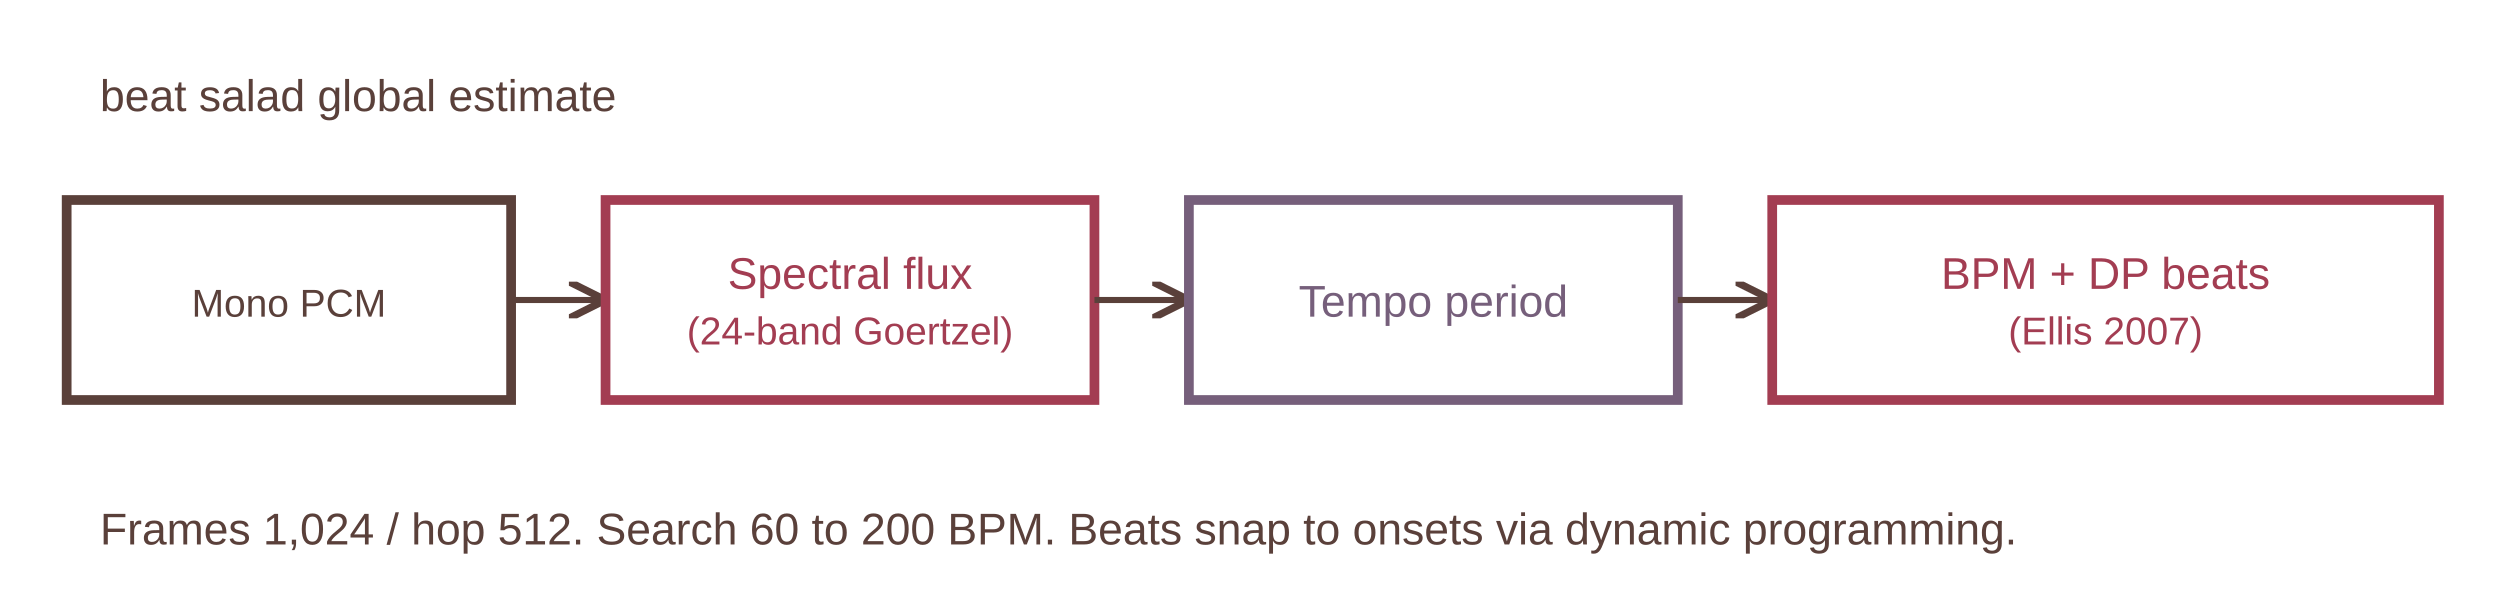
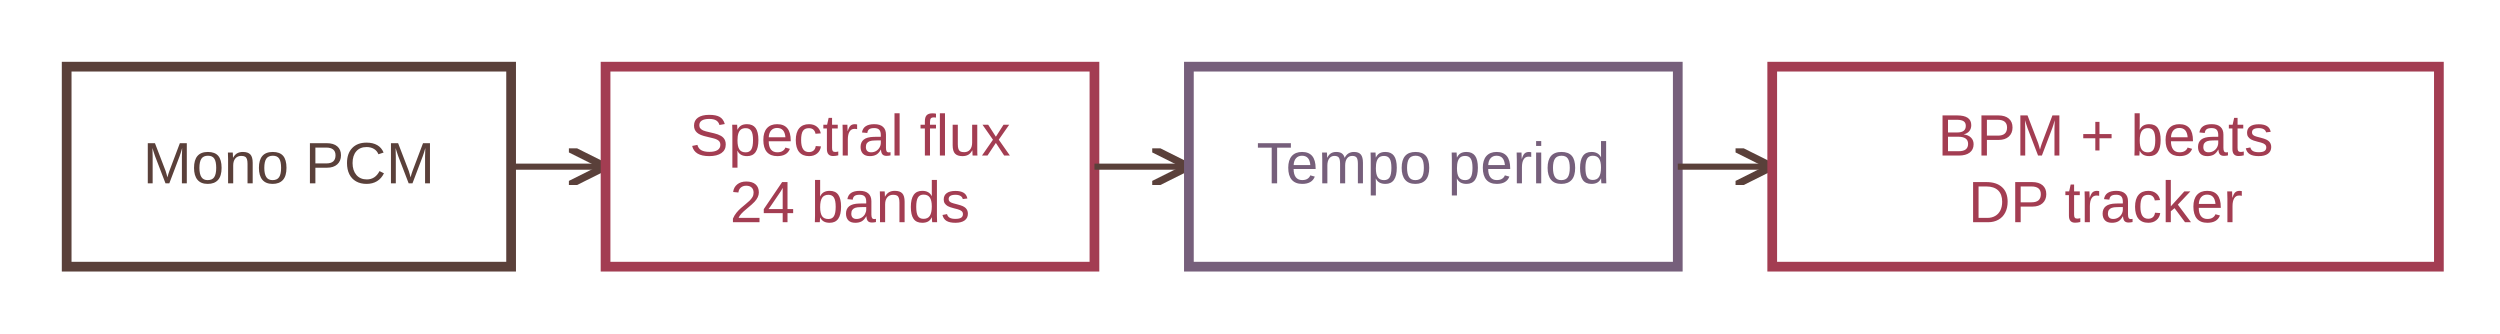
- <svg xmlns="http://www.w3.org/2000/svg" width="900" height="220" viewBox="0 0 900 220" role="img" aria-label="beat salad pipeline">
+ <svg xmlns="http://www.w3.org/2000/svg" width="900" height="120" viewBox="0 0 900 120" role="img" aria-label="beat salad pipeline">
  <defs>
    <marker id="a" markerWidth="6" markerHeight="6" refX="6" refY="3" orient="auto">
      <path d="M0,0 L6,3 L0,6" fill="none" stroke="#5a403a" stroke-width="1.2" />
    </marker>
  </defs>
-   <text x="36" y="40" font-family="DM Sans, Arial, sans-serif" font-size="16" font-weight="500" fill="#5a403a">beat salad global estimate</text>
-   <rect x="24" y="72" width="160" height="72" fill="none" stroke="#5a403a" stroke-width="3.5" rx="0" />
-   <text x="104" y="114" text-anchor="middle" font-family="DM Sans, Arial, sans-serif" font-size="14" font-weight="500" fill="#5a403a">Mono PCM</text>
-   <path d="M184 108 L218 108" stroke="#5a403a" stroke-width="2.2" marker-end="url(#a)" />
-   <rect x="218" y="72" width="176" height="72" fill="none" stroke="#a33d52" stroke-width="3.5" rx="0" />
-   <text x="306" y="104" text-anchor="middle" font-family="DM Sans, Arial, sans-serif" font-size="16" font-weight="500" fill="#a33d52">Spectral flux</text>
-   <text x="306" y="124" text-anchor="middle" font-family="DM Sans, Arial, sans-serif" font-size="14" fill="#a33d52">(24-band Goertzel)</text>
-   <path d="M394 108 L428 108" stroke="#5a403a" stroke-width="2.2" marker-end="url(#a)" />
-   <rect x="428" y="72" width="176" height="72" fill="none" stroke="#765f7b" stroke-width="3.5" rx="0" />
-   <text x="516" y="114" text-anchor="middle" font-family="DM Sans, Arial, sans-serif" font-size="16" font-weight="500" fill="#765f7b">Tempo period</text>
-   <path d="M604 108 L638 108" stroke="#5a403a" stroke-width="2.2" marker-end="url(#a)" />
-   <rect x="638" y="72" width="240" height="72" fill="none" stroke="#a33d52" stroke-width="3.5" rx="0" />
-   <text x="758" y="104" text-anchor="middle" font-family="DM Sans, Arial, sans-serif" font-size="16" font-weight="500" fill="#a33d52">BPM + DP beats</text>
-   <text x="758" y="124" text-anchor="middle" font-family="DM Sans, Arial, sans-serif" font-size="14" fill="#a33d52">(Ellis 2007)</text>
-   <text x="36" y="196" font-family="DM Sans, Arial, sans-serif" font-size="16" fill="#5a403a">Frames 1,024 / hop 512. Search 60 to 200 BPM. Beats snap to onsets via dynamic programming.</text>
+   <rect x="24" y="24" width="160" height="72" fill="none" stroke="#5a403a" stroke-width="3.5" rx="0" />
+   <text x="104" y="66" text-anchor="middle" font-family="DM Sans, Arial, sans-serif" font-size="21" font-weight="500" fill="#5a403a">Mono PCM</text>
+   <path d="M184 60 L218 60" stroke="#5a403a" stroke-width="2.2" marker-end="url(#a)" />
+   <rect x="218" y="24" width="176" height="72" fill="none" stroke="#a33d52" stroke-width="3.5" rx="0" />
+   <text x="306" y="56" text-anchor="middle" font-family="DM Sans, Arial, sans-serif" font-size="21" font-weight="500" fill="#a33d52">Spectral flux</text>
+   <text x="306" y="80" text-anchor="middle" font-family="DM Sans, Arial, sans-serif" font-size="21" fill="#a33d52">24 bands</text>
+   <path d="M394 60 L428 60" stroke="#5a403a" stroke-width="2.2" marker-end="url(#a)" />
+   <rect x="428" y="24" width="176" height="72" fill="none" stroke="#765f7b" stroke-width="3.5" rx="0" />
+   <text x="516" y="66" text-anchor="middle" font-family="DM Sans, Arial, sans-serif" font-size="21" font-weight="500" fill="#765f7b">Tempo period</text>
+   <path d="M604 60 L638 60" stroke="#5a403a" stroke-width="2.2" marker-end="url(#a)" />
+   <rect x="638" y="24" width="240" height="72" fill="none" stroke="#a33d52" stroke-width="3.5" rx="0" />
+   <text x="758" y="56" text-anchor="middle" font-family="DM Sans, Arial, sans-serif" font-size="21" font-weight="500" fill="#a33d52">BPM + beats</text>
+   <text x="758" y="80" text-anchor="middle" font-family="DM Sans, Arial, sans-serif" font-size="21" fill="#a33d52">DP tracker</text>
</svg>
